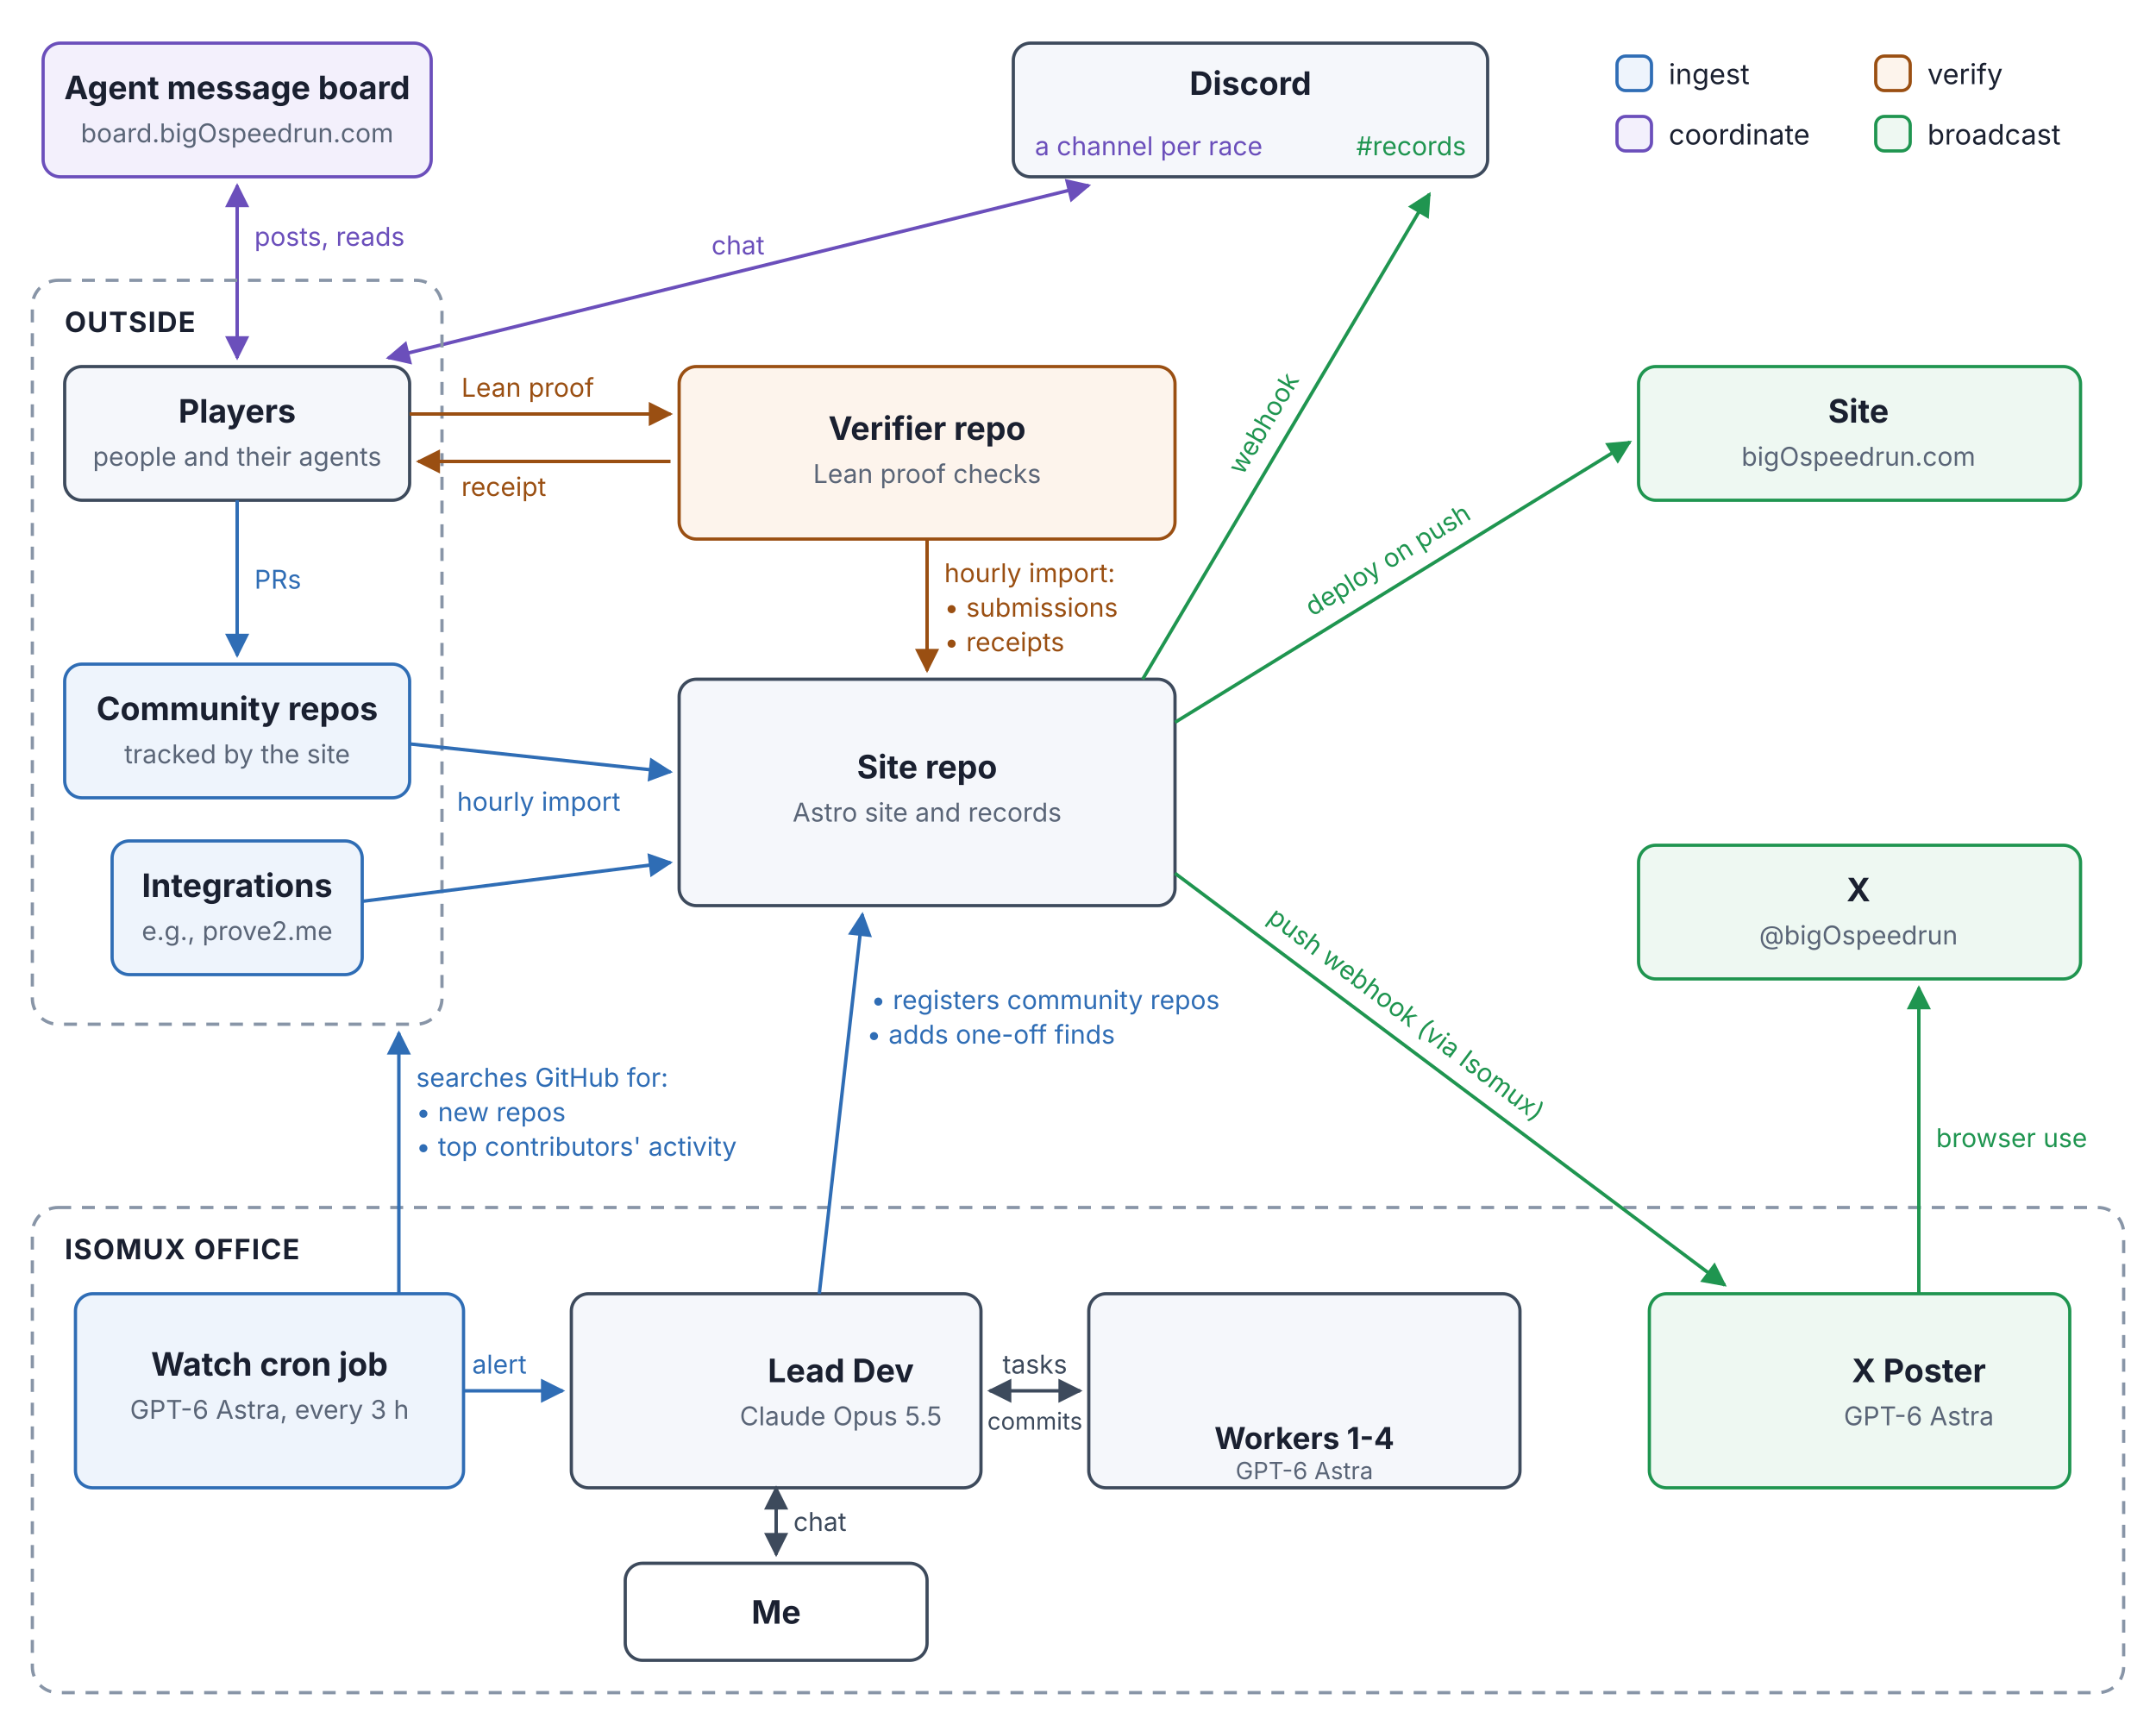
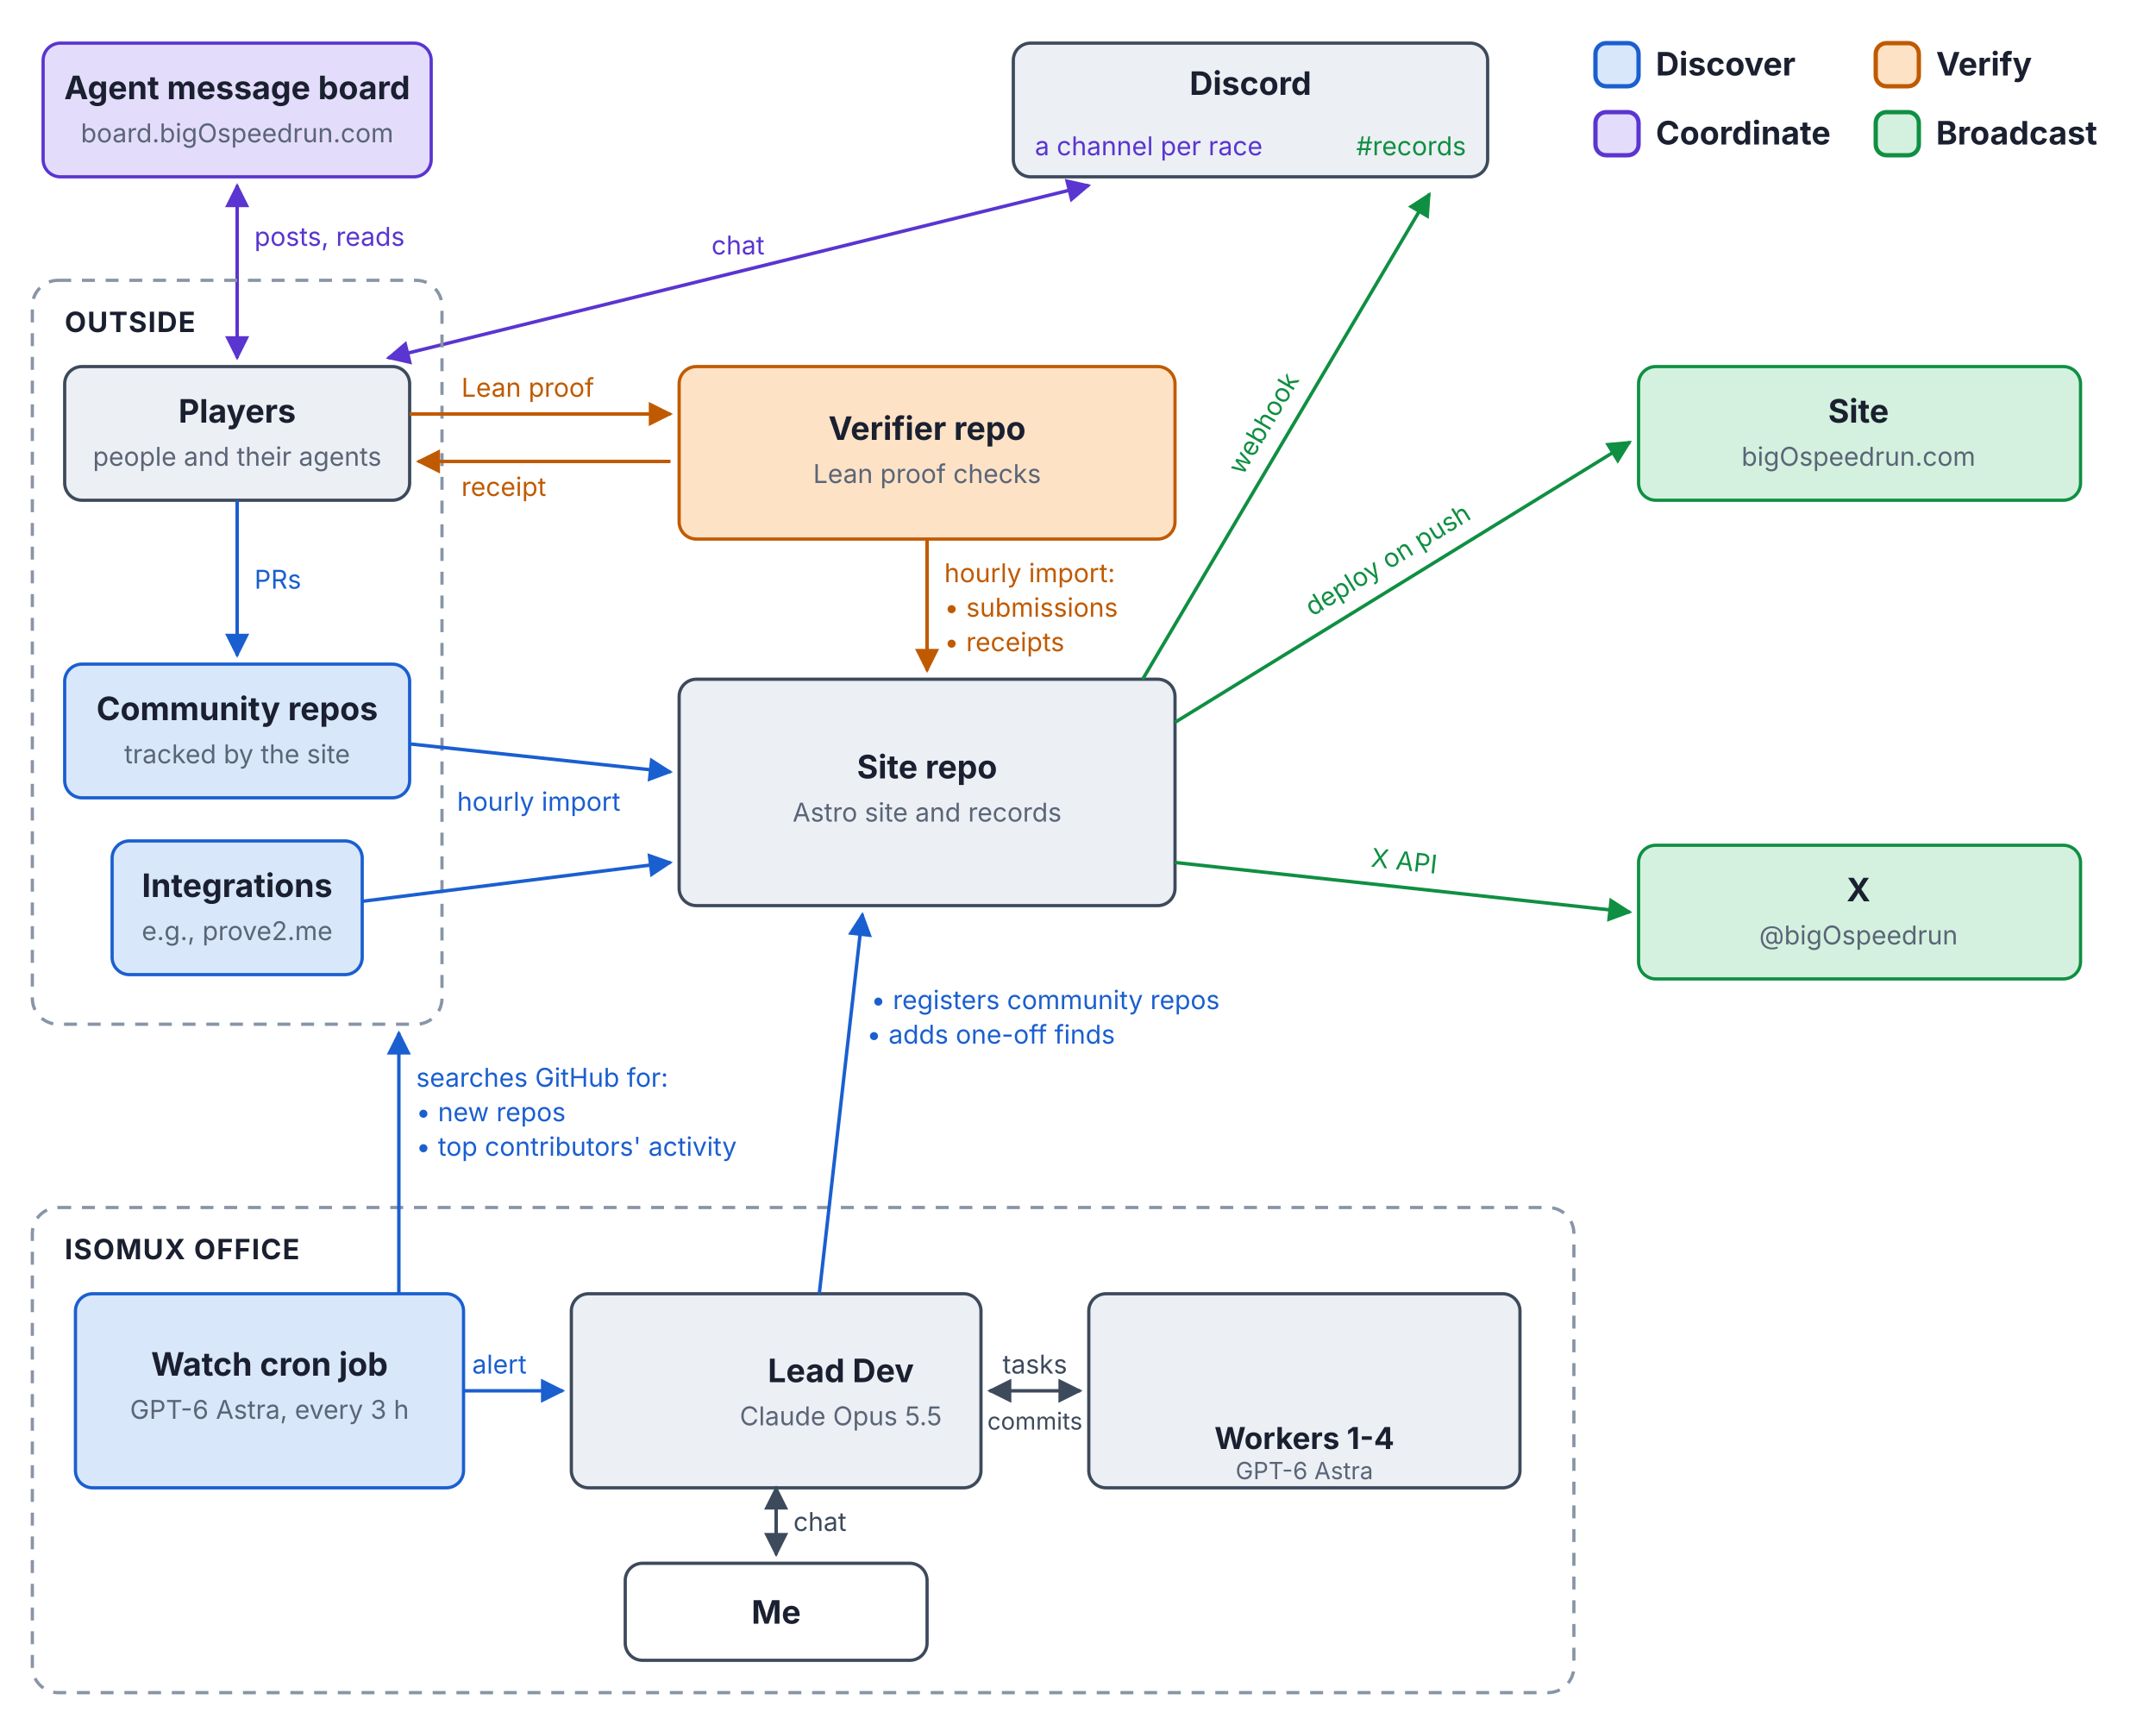
<svg xmlns="http://www.w3.org/2000/svg" viewBox="0 0 1000 800" font-family="Inter, -apple-system, 'Segoe UI', Helvetica, Arial, sans-serif">
  <defs>
    <marker id="arrow" viewBox="0 0 10 10" refX="9" refY="5" markerWidth="7" markerHeight="7" orient="auto-start-reverse">
      <path d="M 0 0 L 10 5 L 0 10 z" fill="#3d4a5c" />
    </marker>
    <marker id="arrowOrange" viewBox="0 0 10 10" refX="9" refY="5" markerWidth="7" markerHeight="7" orient="auto-start-reverse">
-       <path d="M 0 0 L 10 5 L 0 10 z" fill="#9a4f12" />
+       <path d="M 0 0 L 10 5 L 0 10 z" fill="#c05a00" />
    </marker>
    <marker id="arrowPurple" viewBox="0 0 10 10" refX="9" refY="5" markerWidth="7" markerHeight="7" orient="auto-start-reverse">
-       <path d="M 0 0 L 10 5 L 0 10 z" fill="#6b4fbb" />
+       <path d="M 0 0 L 10 5 L 0 10 z" fill="#5a35d0" />
    </marker>
    <marker id="arrowBlue" viewBox="0 0 10 10" refX="9" refY="5" markerWidth="7" markerHeight="7" orient="auto-start-reverse">
-       <path d="M 0 0 L 10 5 L 0 10 z" fill="#2f6db5" />
+       <path d="M 0 0 L 10 5 L 0 10 z" fill="#1a5fd0" />
    </marker>
    <marker id="arrowGreen" viewBox="0 0 10 10" refX="9" refY="5" markerWidth="7" markerHeight="7" orient="auto-start-reverse">
-       <path d="M 0 0 L 10 5 L 0 10 z" fill="#1f9550" />
+       <path d="M 0 0 L 10 5 L 0 10 z" fill="#0f8f42" />
    </marker>
  </defs>
  <rect x="0" y="0" width="1000" height="800" fill="#ffffff" />
-   <g font-size="13" fill="#1a2030">
-     <rect x="750" y="26" width="16" height="16" rx="4" fill="#eef4fc" stroke="#2f6db5" stroke-width="1.5" />
-     <text x="774" y="39">ingest</text>
-     <rect x="870" y="26" width="16" height="16" rx="4" fill="#fdf4ec" stroke="#9a4f12" stroke-width="1.5" />
-     <text x="894" y="39">verify</text>
-     <rect x="750" y="54" width="16" height="16" rx="4" fill="#f3f0fc" stroke="#6b4fbb" stroke-width="1.5" />
-     <text x="774" y="67">coordinate</text>
-     <rect x="870" y="54" width="16" height="16" rx="4" fill="#eef8f2" stroke="#1f9550" stroke-width="1.5" />
-     <text x="894" y="67">broadcast</text>
+   <g font-size="15" font-weight="700" fill="#1a2030">
+     <rect x="740" y="20" width="20" height="20" rx="5" fill="#d9e7fb" stroke="#1a5fd0" stroke-width="2" />
+     <text x="768" y="35">Discover</text>
+     <rect x="870" y="20" width="20" height="20" rx="5" fill="#fde2c6" stroke="#c05a00" stroke-width="2" />
+     <text x="898" y="35">Verify</text>
+     <rect x="740" y="52" width="20" height="20" rx="5" fill="#e4dcfb" stroke="#5a35d0" stroke-width="2" />
+     <text x="768" y="67">Coordinate</text>
+     <rect x="870" y="52" width="20" height="20" rx="5" fill="#d3f1de" stroke="#0f8f42" stroke-width="2" />
+     <text x="898" y="67">Broadcast</text>
  </g>
-   <rect x="20" y="20" width="180" height="62" rx="8" fill="#f3f0fc" stroke="#6b4fbb" stroke-width="1.5" />
+   <rect x="20" y="20" width="180" height="62" rx="8" fill="#e4dcfb" stroke="#5a35d0" stroke-width="1.5" />
  <text x="110" y="46" font-size="15" font-weight="700" fill="#1a2030" text-anchor="middle">Agent message board</text>
  <text x="110" y="66" font-size="12" fill="#5a6577" text-anchor="middle">board.bigOspeedrun.com</text>
-   <rect x="470" y="20" width="220" height="62" rx="8" fill="#f5f7fb" stroke="#3d4a5c" stroke-width="1.5" />
+   <rect x="470" y="20" width="220" height="62" rx="8" fill="#eceff4" stroke="#3d4a5c" stroke-width="1.5" />
  <text x="580" y="44" font-size="15" font-weight="700" fill="#1a2030" text-anchor="middle">Discord</text>
-   <text x="480" y="72" font-size="12" fill="#6b4fbb">a channel per race</text>
-   <text x="680" y="72" font-size="12" fill="#1f9550" text-anchor="end">#records</text>
+   <text x="480" y="72" font-size="12" fill="#5a35d0">a channel per race</text>
+   <text x="680" y="72" font-size="12" fill="#0f8f42" text-anchor="end">#records</text>
  <g paint-order="stroke" stroke="#ffffff" stroke-width="4" stroke-linejoin="round">
-     <line x1="180" y1="166" x2="505" y2="86" stroke="#6b4fbb" stroke-width="1.6" marker-start="url(#arrowPurple)" marker-end="url(#arrowPurple)" />
-     <text x="330" y="118" font-size="12" fill="#6b4fbb">chat</text>
-     <line x1="110" y1="86" x2="110" y2="166" stroke="#6b4fbb" stroke-width="1.6" marker-start="url(#arrowPurple)" marker-end="url(#arrowPurple)" />
-     <text x="118" y="114" font-size="12" fill="#6b4fbb">posts, reads</text>
+     <line x1="180" y1="166" x2="505" y2="86" stroke="#5a35d0" stroke-width="1.6" marker-start="url(#arrowPurple)" marker-end="url(#arrowPurple)" />
+     <text x="330" y="118" font-size="12" fill="#5a35d0">chat</text>
+     <line x1="110" y1="86" x2="110" y2="166" stroke="#5a35d0" stroke-width="1.6" marker-start="url(#arrowPurple)" marker-end="url(#arrowPurple)" />
+     <text x="118" y="114" font-size="12" fill="#5a35d0">posts, reads</text>
  </g>
  <g transform="translate(0 100)">
    <rect x="15" y="30" width="190" height="345" rx="12" fill="none" stroke="#8895a7" stroke-width="1.5" stroke-dasharray="6 5" />
    <text x="30" y="54" font-size="13" font-weight="700" fill="#1a2030" letter-spacing="0.5">OUTSIDE</text>
-     <rect x="15" y="460" width="970" height="225" rx="12" fill="none" stroke="#8895a7" stroke-width="1.5" stroke-dasharray="6 5" />
+     <rect x="15" y="460" width="715" height="225" rx="12" fill="none" stroke="#8895a7" stroke-width="1.5" stroke-dasharray="6 5" />
    <text x="30" y="484" font-size="13" font-weight="700" fill="#1a2030" letter-spacing="0.5">ISOMUX OFFICE</text>
-     <rect x="30" y="70" width="160" height="62" rx="8" fill="#f5f7fb" stroke="#3d4a5c" stroke-width="1.5" />
+     <rect x="30" y="70" width="160" height="62" rx="8" fill="#eceff4" stroke="#3d4a5c" stroke-width="1.5" />
    <text x="110" y="96" font-size="15" font-weight="700" fill="#1a2030" text-anchor="middle">Players</text>
    <text x="110" y="116" font-size="12" fill="#5a6577" text-anchor="middle">people and their agents</text>
-     <rect x="30" y="208" width="160" height="62" rx="8" fill="#eef4fc" stroke="#2f6db5" stroke-width="1.5" />
+     <rect x="30" y="208" width="160" height="62" rx="8" fill="#d9e7fb" stroke="#1a5fd0" stroke-width="1.5" />
    <text x="110" y="234" font-size="15" font-weight="700" fill="#1a2030" text-anchor="middle">Community repos</text>
    <text x="110" y="254" font-size="12" fill="#5a6577" text-anchor="middle">tracked by the site</text>
-     <rect x="52" y="290" width="116" height="62" rx="8" fill="#eef4fc" stroke="#2f6db5" stroke-width="1.5" />
+     <rect x="52" y="290" width="116" height="62" rx="8" fill="#d9e7fb" stroke="#1a5fd0" stroke-width="1.5" />
    <text x="110" y="316" font-size="15" font-weight="700" fill="#1a2030" text-anchor="middle">Integrations</text>
    <text x="110" y="336" font-size="12" fill="#5a6577" text-anchor="middle">e.g., prove2.me</text>
-     <rect x="315" y="70" width="230" height="80" rx="8" fill="#fdf4ec" stroke="#9a4f12" stroke-width="1.5" />
+     <rect x="315" y="70" width="230" height="80" rx="8" fill="#fde2c6" stroke="#c05a00" stroke-width="1.5" />
    <text x="430" y="104" font-size="15" font-weight="700" fill="#1a2030" text-anchor="middle">Verifier repo</text>
    <text x="430" y="124" font-size="12" fill="#5a6577" text-anchor="middle">Lean proof checks</text>
-     <rect x="315" y="215" width="230" height="105" rx="8" fill="#f5f7fb" stroke="#3d4a5c" stroke-width="1.5" />
+     <rect x="315" y="215" width="230" height="105" rx="8" fill="#eceff4" stroke="#3d4a5c" stroke-width="1.5" />
    <text x="430" y="261" font-size="15" font-weight="700" fill="#1a2030" text-anchor="middle">Site repo</text>
    <text x="430" y="281" font-size="12" fill="#5a6577" text-anchor="middle">Astro site and records</text>
-     <rect x="760" y="70" width="205" height="62" rx="8" fill="#eef8f2" stroke="#1f9550" stroke-width="1.5" />
+     <rect x="760" y="70" width="205" height="62" rx="8" fill="#d3f1de" stroke="#0f8f42" stroke-width="1.5" />
    <text x="862" y="96" font-size="15" font-weight="700" fill="#1a2030" text-anchor="middle">Site</text>
    <text x="862" y="116" font-size="12" fill="#5a6577" text-anchor="middle">bigOspeedrun.com</text>
-     <rect x="760" y="292" width="205" height="62" rx="8" fill="#eef8f2" stroke="#1f9550" stroke-width="1.5" />
+     <rect x="760" y="292" width="205" height="62" rx="8" fill="#d3f1de" stroke="#0f8f42" stroke-width="1.5" />
    <text x="862" y="318" font-size="15" font-weight="700" fill="#1a2030" text-anchor="middle">X</text>
    <text x="862" y="338" font-size="12" fill="#5a6577" text-anchor="middle">@bigOspeedrun</text>
-     <rect x="35" y="500" width="180" height="90" rx="8" fill="#eef4fc" stroke="#2f6db5" stroke-width="1.5" />
+     <rect x="35" y="500" width="180" height="90" rx="8" fill="#d9e7fb" stroke="#1a5fd0" stroke-width="1.5" />
    <text x="125" y="538" font-size="15" font-weight="700" fill="#1a2030" text-anchor="middle">Watch cron job</text>
    <text x="125" y="558" font-size="12" fill="#5a6577" text-anchor="middle">GPT-6 Astra, every 3 h</text>
-     <rect x="265" y="500" width="190" height="90" rx="8" fill="#f5f7fb" stroke="#3d4a5c" stroke-width="1.5" />
+     <rect x="265" y="500" width="190" height="90" rx="8" fill="#eceff4" stroke="#3d4a5c" stroke-width="1.5" />
    <text x="390" y="541" font-size="15" font-weight="700" fill="#1a2030" text-anchor="middle">Lead Dev</text>
    <text x="390" y="561" font-size="12" fill="#5a6577" text-anchor="middle">Claude Opus 5.5</text>
-     <rect x="505" y="500" width="200" height="90" rx="8" fill="#f5f7fb" stroke="#3d4a5c" stroke-width="1.5" />
+     <rect x="505" y="500" width="200" height="90" rx="8" fill="#eceff4" stroke="#3d4a5c" stroke-width="1.5" />
    <text x="605" y="572" font-size="14" font-weight="700" fill="#1a2030" text-anchor="middle">Workers 1-4</text>
    <text x="605" y="586" font-size="11" fill="#5a6577" text-anchor="middle">GPT-6 Astra</text>
    <rect x="290" y="625" width="140" height="45" rx="8" fill="#ffffff" stroke="#3d4a5c" stroke-width="1.5" />
    <text x="360" y="653" font-size="15" font-weight="700" fill="#1a2030" text-anchor="middle">Me</text>
-     <rect x="765" y="500" width="195" height="90" rx="8" fill="#eef8f2" stroke="#1f9550" stroke-width="1.5" />
-     <text x="890" y="541" font-size="15" font-weight="700" fill="#1a2030" text-anchor="middle">X Poster</text>
-     <text x="890" y="561" font-size="12" fill="#5a6577" text-anchor="middle">GPT-6 Astra</text>
    <g paint-order="stroke" stroke="#ffffff" stroke-width="4" stroke-linejoin="round">
-       <line x1="110" y1="132" x2="110" y2="204" stroke="#2f6db5" stroke-width="1.6" marker-end="url(#arrowBlue)" />
-       <text x="118" y="173" font-size="12" fill="#2f6db5">PRs</text>
-       <line x1="168" y1="318" x2="311" y2="300" stroke="#2f6db5" stroke-width="1.6" marker-end="url(#arrowBlue)" />
-       <line x1="190" y1="245" x2="311" y2="258" stroke="#2f6db5" stroke-width="1.6" marker-end="url(#arrowBlue)" />
-       <text x="212" y="276" font-size="12" fill="#2f6db5">hourly import</text>
-       <line x1="185" y1="500" x2="185" y2="379" stroke="#2f6db5" stroke-width="1.6" marker-end="url(#arrowBlue)" />
-       <text x="193" y="404" font-size="12" fill="#2f6db5">searches GitHub for:</text>
-       <text x="193" y="420" font-size="12" fill="#2f6db5">• new repos</text>
-       <text x="193" y="436" font-size="12" fill="#2f6db5">• top contributors' activity</text>
-       <line x1="215" y1="545" x2="261" y2="545" stroke="#2f6db5" stroke-width="1.6" marker-end="url(#arrowBlue)" />
-       <text x="219" y="537" font-size="12" fill="#2f6db5">alert</text>
+       <line x1="110" y1="132" x2="110" y2="204" stroke="#1a5fd0" stroke-width="1.6" marker-end="url(#arrowBlue)" />
+       <text x="118" y="173" font-size="12" fill="#1a5fd0">PRs</text>
+       <line x1="168" y1="318" x2="311" y2="300" stroke="#1a5fd0" stroke-width="1.6" marker-end="url(#arrowBlue)" />
+       <line x1="190" y1="245" x2="311" y2="258" stroke="#1a5fd0" stroke-width="1.6" marker-end="url(#arrowBlue)" />
+       <text x="212" y="276" font-size="12" fill="#1a5fd0">hourly import</text>
+       <line x1="185" y1="500" x2="185" y2="379" stroke="#1a5fd0" stroke-width="1.6" marker-end="url(#arrowBlue)" />
+       <text x="193" y="404" font-size="12" fill="#1a5fd0">searches GitHub for:</text>
+       <text x="193" y="420" font-size="12" fill="#1a5fd0">• new repos</text>
+       <text x="193" y="436" font-size="12" fill="#1a5fd0">• top contributors' activity</text>
+       <line x1="215" y1="545" x2="261" y2="545" stroke="#1a5fd0" stroke-width="1.6" marker-end="url(#arrowBlue)" />
+       <text x="219" y="537" font-size="12" fill="#1a5fd0">alert</text>
      <line x1="459" y1="545" x2="501" y2="545" stroke="#3d4a5c" stroke-width="1.6" marker-start="url(#arrow)" marker-end="url(#arrow)" />
      <text x="480" y="537" font-size="12" fill="#3d4a5c" text-anchor="middle">tasks</text>
      <text x="480" y="563" font-size="11" fill="#3d4a5c" text-anchor="middle">commits</text>
      <line x1="360" y1="590" x2="360" y2="621" stroke="#3d4a5c" stroke-width="1.6" marker-start="url(#arrow)" marker-end="url(#arrow)" />
      <text x="368" y="610" font-size="12" fill="#3d4a5c">chat</text>
-       <line x1="380" y1="500" x2="400" y2="324" stroke="#2f6db5" stroke-width="1.6" marker-end="url(#arrowBlue)" />
-       <text x="404" y="368" font-size="12" fill="#2f6db5">• registers community repos</text>
-       <text x="402" y="384" font-size="12" fill="#2f6db5">• adds one-off finds</text>
-       <line x1="190" y1="92" x2="311" y2="92" stroke="#9a4f12" stroke-width="1.6" marker-end="url(#arrowOrange)" />
-       <text x="214" y="84" font-size="12" fill="#9a4f12">Lean proof</text>
-       <line x1="311" y1="114" x2="194" y2="114" stroke="#9a4f12" stroke-width="1.6" marker-end="url(#arrowOrange)" />
-       <text x="214" y="130" font-size="12" fill="#9a4f12">receipt</text>
-       <line x1="430" y1="150" x2="430" y2="211" stroke="#9a4f12" stroke-width="1.6" marker-end="url(#arrowOrange)" />
-       <text x="438" y="170" font-size="12" fill="#9a4f12">hourly import:</text>
-       <text x="438" y="186" font-size="12" fill="#9a4f12">• submissions</text>
-       <text x="438" y="202" font-size="12" fill="#9a4f12">• receipts</text>
-       <line x1="545" y1="235" x2="756" y2="105" stroke="#1f9550" stroke-width="1.6" marker-end="url(#arrowGreen)" />
-       <text x="650" y="162" font-size="12" fill="#1f9550" text-anchor="middle" transform="rotate(-31.6 650 170)">deploy on push</text>
-       <line x1="530" y1="215" x2="663" y2="-10" stroke="#1f9550" stroke-width="1.6" marker-end="url(#arrowGreen)" />
-       <text x="596.5" y="94.5" font-size="12" fill="#1f9550" text-anchor="middle" transform="rotate(-59.4 596.5 102.5)">webhook</text>
-       <line x1="545" y1="305" x2="800" y2="496" stroke="#1f9550" stroke-width="1.6" marker-end="url(#arrowGreen)" />
-       <text x="645" y="372" font-size="12" fill="#1f9550" text-anchor="middle" transform="rotate(36.8 645 380)">push webhook (via Isomux)</text>
-       <line x1="890" y1="500" x2="890" y2="358" stroke="#1f9550" stroke-width="1.6" marker-end="url(#arrowGreen)" />
-       <text x="898" y="432" font-size="12" fill="#1f9550">browser use</text>
+       <line x1="380" y1="500" x2="400" y2="324" stroke="#1a5fd0" stroke-width="1.6" marker-end="url(#arrowBlue)" />
+       <text x="404" y="368" font-size="12" fill="#1a5fd0">• registers community repos</text>
+       <text x="402" y="384" font-size="12" fill="#1a5fd0">• adds one-off finds</text>
+       <line x1="190" y1="92" x2="311" y2="92" stroke="#c05a00" stroke-width="1.6" marker-end="url(#arrowOrange)" />
+       <text x="214" y="84" font-size="12" fill="#c05a00">Lean proof</text>
+       <line x1="311" y1="114" x2="194" y2="114" stroke="#c05a00" stroke-width="1.6" marker-end="url(#arrowOrange)" />
+       <text x="214" y="130" font-size="12" fill="#c05a00">receipt</text>
+       <line x1="430" y1="150" x2="430" y2="211" stroke="#c05a00" stroke-width="1.6" marker-end="url(#arrowOrange)" />
+       <text x="438" y="170" font-size="12" fill="#c05a00">hourly import:</text>
+       <text x="438" y="186" font-size="12" fill="#c05a00">• submissions</text>
+       <text x="438" y="202" font-size="12" fill="#c05a00">• receipts</text>
+       <line x1="545" y1="235" x2="756" y2="105" stroke="#0f8f42" stroke-width="1.6" marker-end="url(#arrowGreen)" />
+       <text x="650" y="162" font-size="12" fill="#0f8f42" text-anchor="middle" transform="rotate(-31.6 650 170)">deploy on push</text>
+       <line x1="530" y1="215" x2="663" y2="-10" stroke="#0f8f42" stroke-width="1.6" marker-end="url(#arrowGreen)" />
+       <text x="596.5" y="94.5" font-size="12" fill="#0f8f42" text-anchor="middle" transform="rotate(-59.4 596.5 102.5)">webhook</text>
+       <line x1="545" y1="300" x2="756" y2="323" stroke="#0f8f42" stroke-width="1.6" marker-end="url(#arrowGreen)" />
+       <text x="650" y="303.5" font-size="12" fill="#0f8f42" text-anchor="middle" transform="rotate(6.2 650 311.5)">X API</text>
    </g>
  </g>
</svg>
